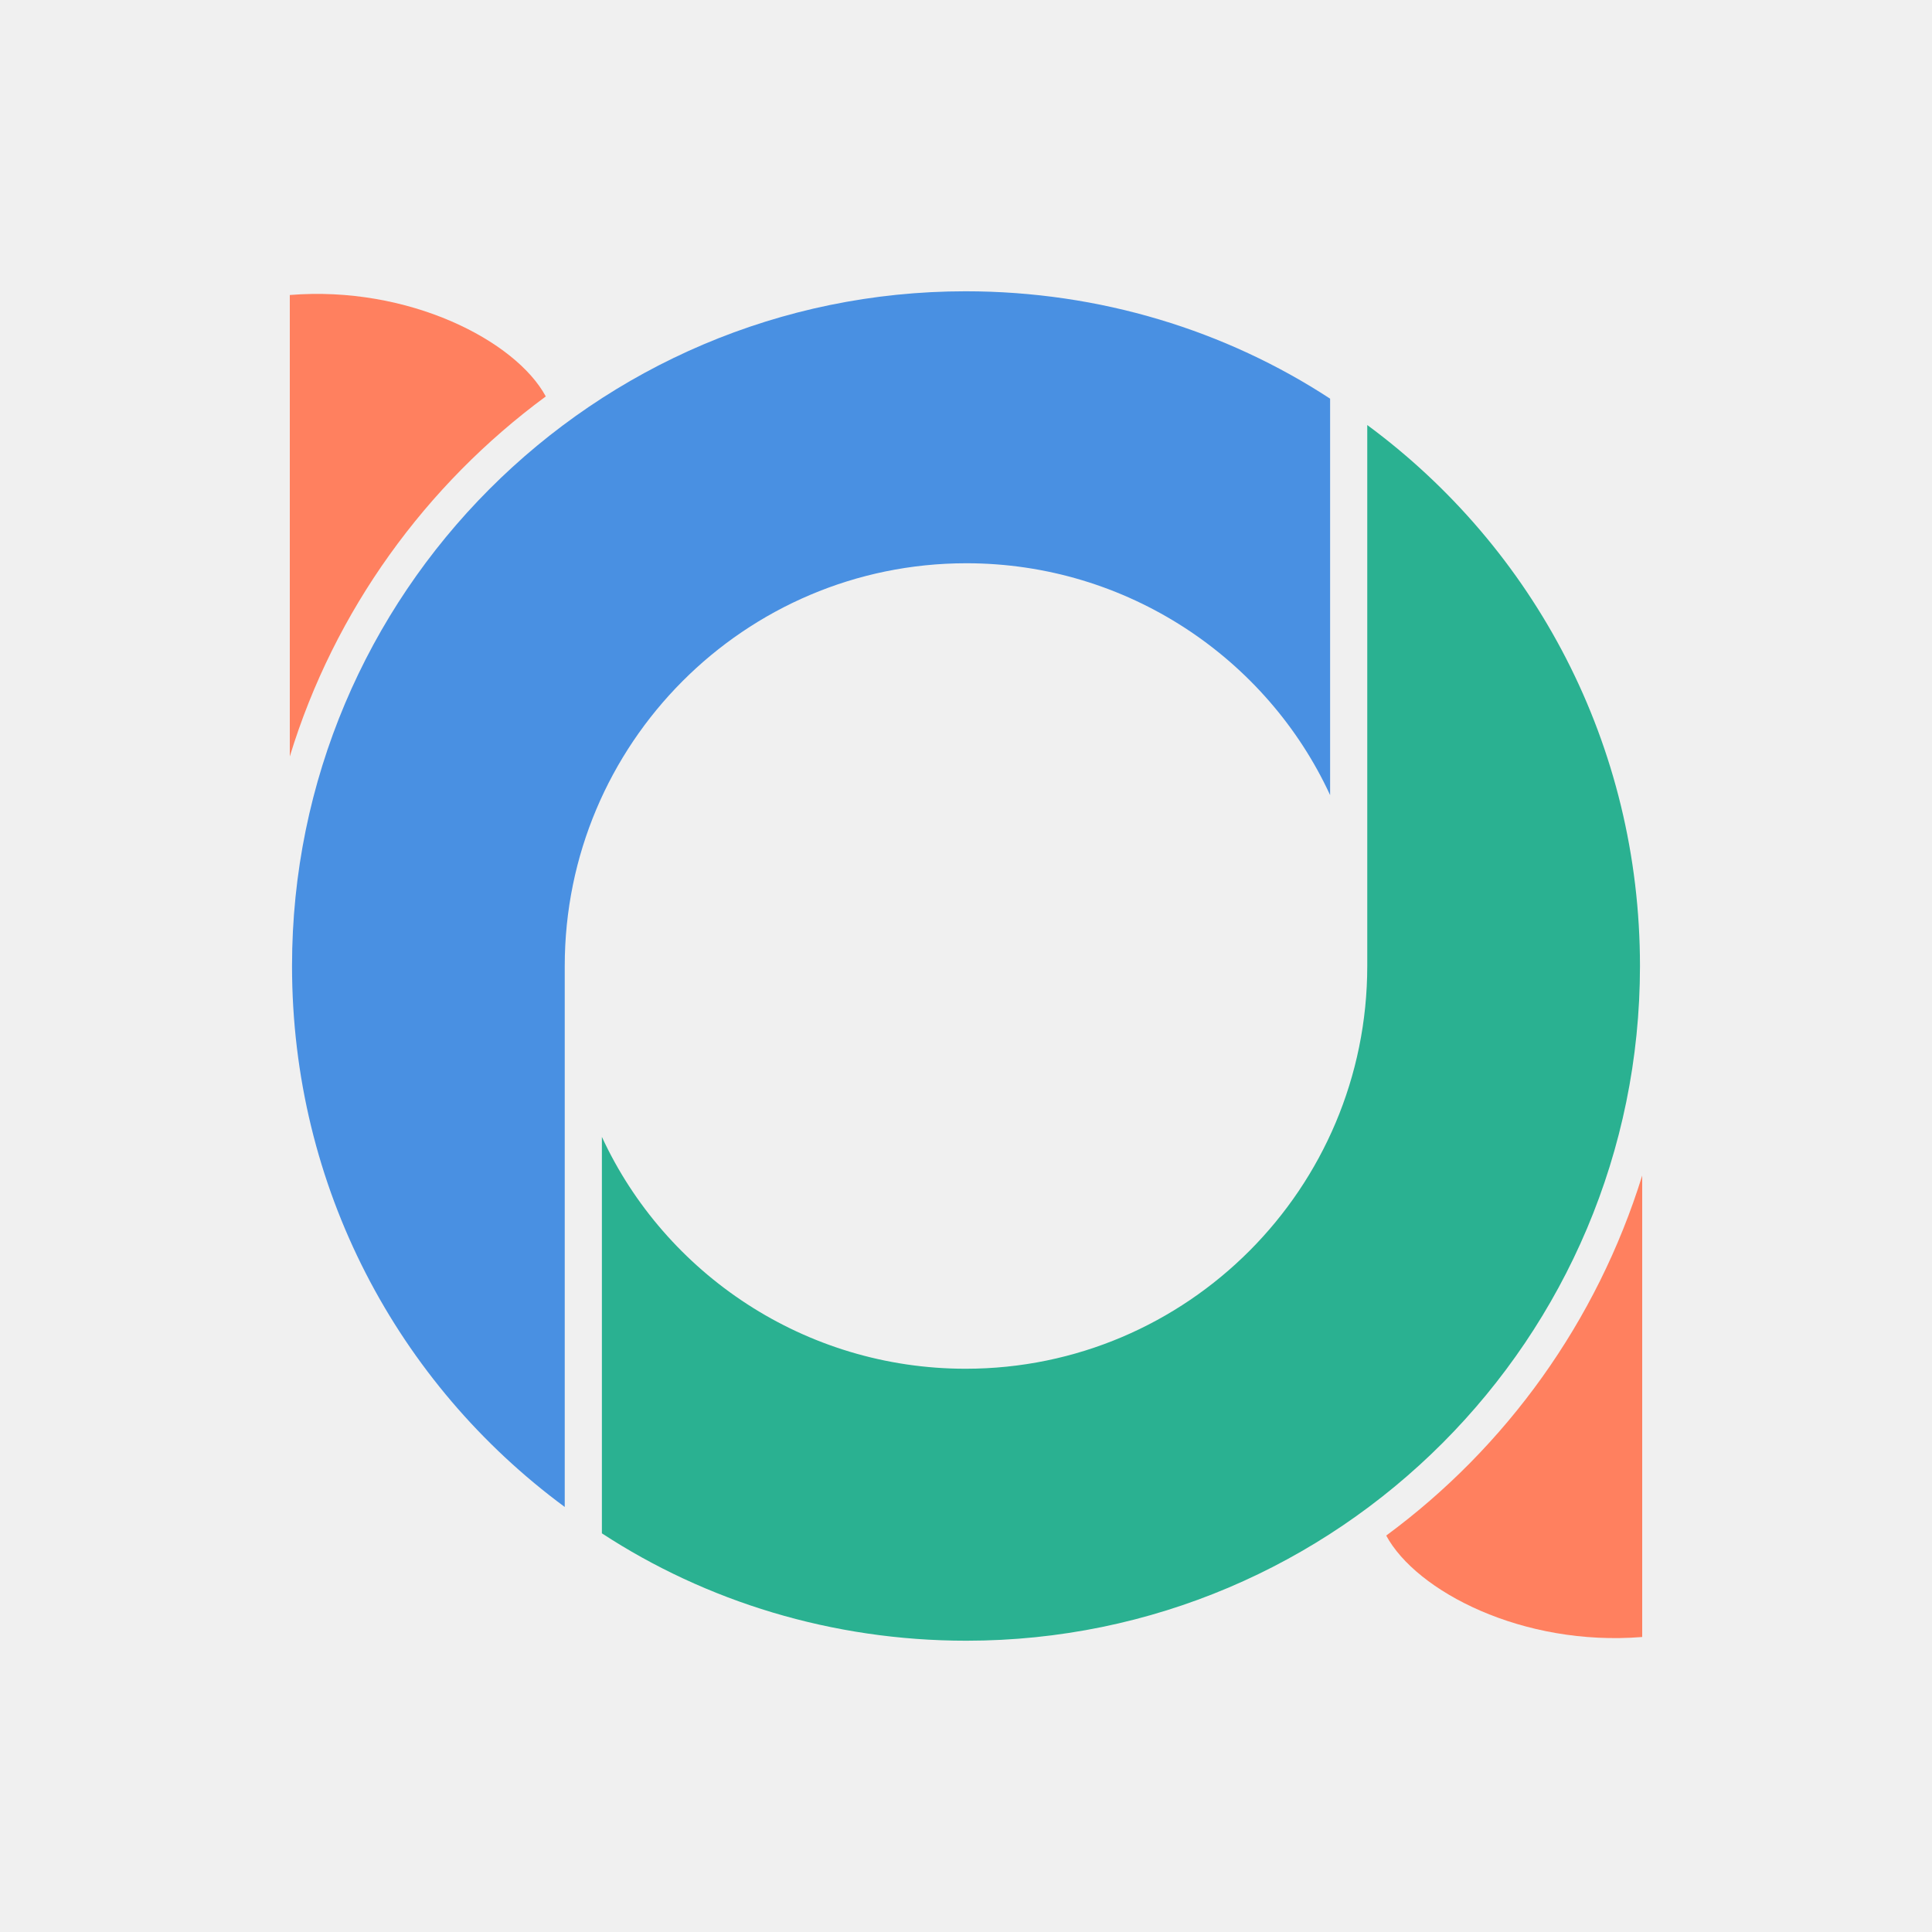
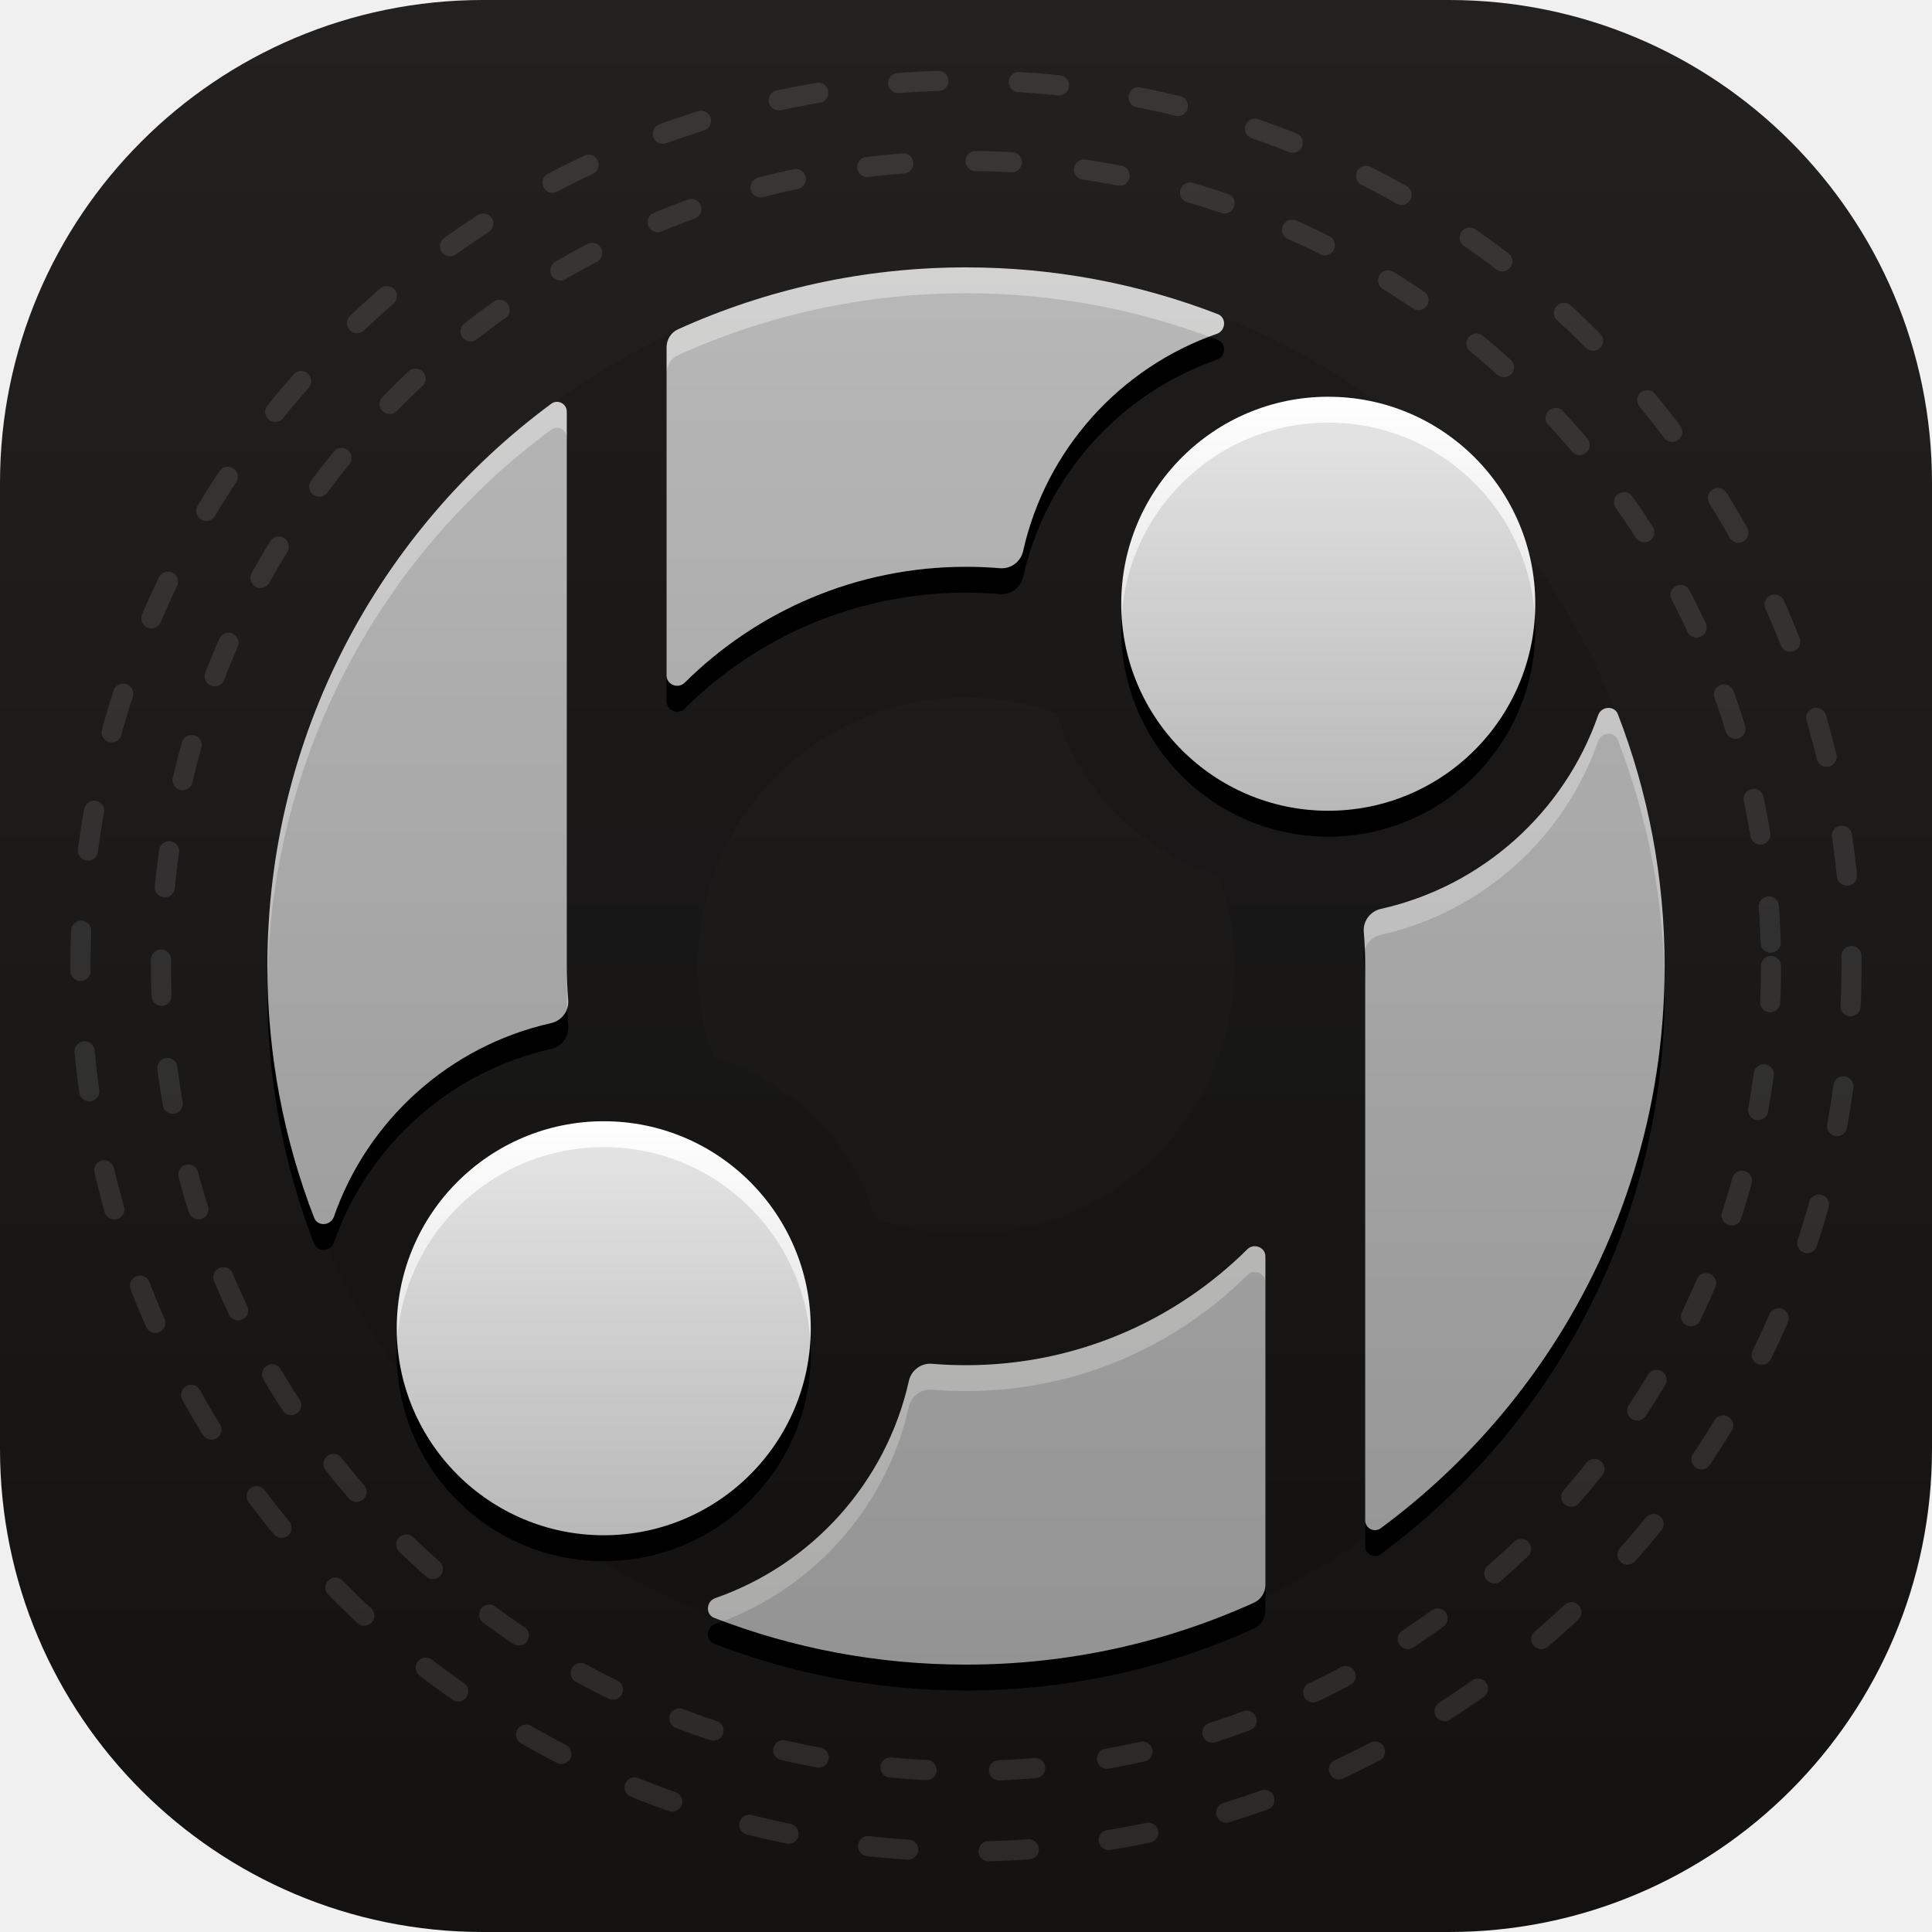
- <svg xmlns="http://www.w3.org/2000/svg" version="1.1" x="0px" y="0px" viewBox="0 0 520 520" style="enable-background:new 0 0 520 520;" xml:space="preserve">
-   <style type="text/css">
- 	.inner .p1 {fill:#4990E2;}
- 	.inner .p2 {fill:#2AB191;}
- 	.outer .p1, .outer .p2 {fill:#FF805F;}
- </style>
-   <g class="colored">
-     <g class="inner">
-       <path class="p1" d="M152,260C152,260,152,260,152,260c0-59.8,48.4-108.4,108.1-108.4c43.3,0,80.9,25.6,97.9,62.4V107.3c-28-18.3-61.9-28.9-98.1-28.9C159.8,78.4,78.6,159.9,78.6,260c0,59.5,28.4,112.4,73.4,145.6V260z" />
-       <path class="p2" d="M368,114.4V260c0,59.8-48.4,108.4-108.1,108.4c-43.3,0-80.9-25.6-97.9-62.4v106.7c28,18.3,61.9,28.9,98.1,28.9c100.1,0,181.3-81.4,181.3-181.6C441.4,200.5,413,147.6,368,114.4z" />
-     </g>
-     <g class="outer">
-       <path class="p1" d="M146.9,106.7c-8.1-15-36.9-29.9-68.9-27.3v124.2C90,164.3,114.6,130.5,146.9,106.7z" />
-       <path class="p2" d="M373.1,413.3c8.1,15,36.7,29.9,68.9,27.3V316.4C429.8,355.7,405.4,389.5,373.1,413.3z" />
-     </g>
+ <svg xmlns="http://www.w3.org/2000/svg" width="48" height="48" viewBox="0 0 48 48" fill="none">
+   <rect width="48" height="48" rx="12" fill="url(#paint0_linear_201_173)" />
+   <path d="M24 6.667C33.572 6.667 41.334 14.427 41.334 24C41.334 33.573 33.573 41.334 24 41.334C14.427 41.333 6.667 33.572 6.667 24C6.667 14.427 14.427 6.667 24 6.667ZM24 17.334C20.318 17.334 17.334 20.318 17.334 24C17.334 24.79 17.472 25.549 17.724 26.253C19.651 26.83 21.169 28.349 21.747 30.275C22.451 30.528 23.209 30.667 24 30.667C27.682 30.667 30.667 27.681 30.667 24C30.667 23.209 30.528 22.451 30.275 21.747C28.349 21.169 26.83 19.651 26.253 17.724C25.549 17.472 24.79 17.334 24 17.334Z" fill="black" fill-opacity="0.1" />
+   <circle cx="24" cy="24" r="22" stroke="white" stroke-opacity="0.1" stroke-width="0.5" stroke-linecap="round" stroke-dasharray="1 2" />
+   <circle cx="24" cy="24" r="20" stroke="white" stroke-opacity="0.1" stroke-width="0.5" stroke-linecap="round" stroke-linejoin="round" stroke-dasharray="0.9 1.8" />
+   <g clip-path="url(#clip0_201_173)">
+     <path d="M20.143 33.643C20.143 36.483 17.84 38.786 15 38.786C12.16 38.786 9.857 36.483 9.857 33.643C9.857 30.802 12.16 28.5 15 28.5C17.84 28.5 20.143 30.802 20.143 33.643Z" fill="black" />
+     <path d="M38.143 15.643C38.143 18.483 35.84 20.786 33 20.786C30.16 20.786 27.857 18.483 27.857 15.643C27.857 12.803 30.16 10.5 33 10.5C35.84 10.5 38.143 12.803 38.143 15.643Z" fill="black" />
+     <path d="M17.011 17.605C18.804 15.825 21.273 14.724 24 14.724C24.285 14.724 24.567 14.736 24.846 14.76C25.115 14.783 25.36 14.599 25.419 14.335C25.982 11.814 27.826 9.775 30.232 8.937C30.456 8.859 30.479 8.534 30.257 8.448C28.316 7.697 26.206 7.286 24 7.286C21.449 7.286 19.027 7.836 16.846 8.824C16.671 8.903 16.561 9.078 16.561 9.269V17.427C16.561 17.655 16.849 17.766 17.011 17.605Z" fill="black" />
+     <path d="M34.304 38.611C34.143 38.731 33.918 38.614 33.918 38.413V24.643C33.918 24.358 33.907 24.076 33.883 23.797C33.86 23.528 34.044 23.283 34.307 23.224C36.829 22.661 38.868 20.817 39.706 18.411C39.784 18.187 40.109 18.164 40.195 18.386C40.946 20.327 41.357 22.437 41.357 24.643C41.357 30.371 38.583 35.45 34.304 38.611Z" fill="black" />
+     <path d="M8.295 30.874C8.216 31.099 7.891 31.122 7.805 30.9C7.054 28.959 6.643 26.849 6.643 24.643C6.643 18.915 9.417 13.835 13.696 10.674C13.857 10.555 14.082 10.672 14.082 10.872V24.643C14.082 24.928 14.094 25.21 14.117 25.489C14.14 25.757 13.956 26.003 13.693 26.061C11.171 26.625 9.132 28.468 8.295 30.874Z" fill="black" />
+     <path d="M31.154 40.462C31.329 40.383 31.439 40.208 31.439 40.016V31.859C31.439 31.631 31.151 31.519 30.989 31.68C29.196 33.461 26.727 34.561 24 34.561C23.715 34.561 23.433 34.549 23.154 34.526C22.885 34.503 22.64 34.687 22.581 34.95C22.018 37.472 20.174 39.51 17.768 40.348C17.544 40.427 17.521 40.752 17.743 40.838C19.684 41.588 21.794 42 24 42C26.551 42 28.973 41.45 31.154 40.462Z" fill="black" />
+     <path d="M20.143 33C20.143 35.84 17.84 38.143 15 38.143C12.16 38.143 9.857 35.84 9.857 33C9.857 30.16 12.16 27.857 15 27.857C17.84 27.857 20.143 30.16 20.143 33Z" fill="url(#paint1_linear_201_173)" />
+     <path d="M38.143 15C38.143 17.84 35.84 20.143 33 20.143C30.16 20.143 27.857 17.84 27.857 15C27.857 12.16 30.16 9.857 33 9.857C35.84 9.857 38.143 12.16 38.143 15Z" fill="url(#paint2_linear_201_173)" />
+     <path d="M17.011 16.962C18.804 15.182 21.273 14.082 24 14.082C24.285 14.082 24.567 14.094 24.846 14.117C25.115 14.14 25.36 13.956 25.419 13.693C25.982 11.171 27.826 9.132 30.232 8.294C30.456 8.216 30.479 7.891 30.257 7.805C28.316 7.054 26.206 6.643 24 6.643C21.449 6.643 19.027 7.193 16.846 8.181C16.671 8.26 16.561 8.435 16.561 8.627V16.784C16.561 17.012 16.849 17.123 17.011 16.962Z" fill="url(#paint3_linear_201_173)" fill-opacity="0.8" />
+     <path d="M34.304 37.969C34.143 38.088 33.918 37.971 33.918 37.771V24C33.918 23.715 33.907 23.433 33.883 23.154C33.86 22.885 34.044 22.64 34.307 22.581C36.829 22.018 38.868 20.174 39.706 17.768C39.784 17.544 40.109 17.521 40.195 17.743C40.946 19.684 41.357 21.794 41.357 24C41.357 29.728 38.583 34.807 34.304 37.969Z" fill="url(#paint4_linear_201_173)" fill-opacity="0.8" />
+     <path d="M8.295 30.231C8.216 30.456 7.891 30.479 7.805 30.257C7.054 28.316 6.643 26.206 6.643 24C6.643 18.272 9.417 13.192 13.696 10.031C13.857 9.912 14.082 10.029 14.082 10.229V24C14.082 24.285 14.094 24.567 14.117 24.846C14.14 25.115 13.956 25.36 13.693 25.419C11.171 25.982 9.132 27.826 8.295 30.231Z" fill="url(#paint5_linear_201_173)" fill-opacity="0.8" />
+     <path d="M31.154 39.819C31.329 39.74 31.439 39.565 31.439 39.373V31.216C31.439 30.988 31.151 30.877 30.989 31.038C29.196 32.818 26.727 33.918 24 33.918C23.715 33.918 23.433 33.906 23.154 33.883C22.885 33.86 22.64 34.044 22.581 34.307C22.018 36.829 20.174 38.868 17.768 39.706C17.544 39.784 17.521 40.109 17.743 40.195C19.684 40.946 21.794 41.357 24 41.357C26.551 41.357 28.973 40.807 31.154 39.819Z" fill="url(#paint6_linear_201_173)" fill-opacity="0.8" />
+     <path d="M20.143 33.643C20.143 36.483 17.84 38.786 15 38.786C12.16 38.786 9.857 36.483 9.857 33.643C9.857 30.802 12.16 28.5 15 28.5C17.84 28.5 20.143 30.802 20.143 33.643Z" fill="black" fill-opacity="0.1" />
+     <path d="M38.143 15.643C38.143 18.483 35.84 20.786 33 20.786C30.16 20.786 27.857 18.483 27.857 15.643C27.857 12.803 30.16 10.5 33 10.5C35.84 10.5 38.143 12.803 38.143 15.643Z" fill="black" fill-opacity="0.1" />
+     <path d="M17.011 17.605C18.804 15.825 21.273 14.724 24 14.724C24.285 14.724 24.567 14.736 24.846 14.76C25.115 14.783 25.36 14.599 25.419 14.335C25.982 11.814 27.826 9.775 30.232 8.937C30.456 8.859 30.479 8.534 30.257 8.448C28.316 7.697 26.206 7.286 24 7.286C21.449 7.286 19.027 7.836 16.846 8.824C16.671 8.903 16.561 9.078 16.561 9.269V17.427C16.561 17.655 16.849 17.766 17.011 17.605Z" fill="black" fill-opacity="0.1" />
+     <path d="M34.304 38.611C34.143 38.731 33.918 38.614 33.918 38.413V24.643C33.918 24.358 33.907 24.076 33.883 23.797C33.86 23.528 34.044 23.283 34.307 23.224C36.829 22.661 38.868 20.817 39.706 18.411C39.784 18.187 40.109 18.164 40.195 18.386C40.946 20.327 41.357 22.437 41.357 24.643C41.357 30.371 38.583 35.45 34.304 38.611Z" fill="black" fill-opacity="0.1" />
+     <path d="M8.295 30.874C8.216 31.099 7.891 31.122 7.805 30.9C7.054 28.959 6.643 26.849 6.643 24.643C6.643 18.915 9.417 13.835 13.696 10.674C13.857 10.555 14.082 10.672 14.082 10.872V24.643C14.082 24.928 14.094 25.21 14.117 25.489C14.14 25.757 13.956 26.003 13.693 26.061C11.171 26.625 9.132 28.468 8.295 30.874Z" fill="black" fill-opacity="0.1" />
+     <path d="M31.154 40.462C31.329 40.383 31.439 40.208 31.439 40.016V31.859C31.439 31.631 31.151 31.519 30.989 31.68C29.196 33.461 26.727 34.561 24 34.561C23.715 34.561 23.433 34.549 23.154 34.526C22.885 34.503 22.64 34.687 22.581 34.95C22.018 37.472 20.174 39.51 17.768 40.348C17.544 40.427 17.521 40.752 17.743 40.838C19.684 41.588 21.794 42 24 42C26.551 42 28.973 41.45 31.154 40.462Z" fill="black" fill-opacity="0.1" />
  </g>
+   <defs>
+     <linearGradient id="paint0_linear_201_173" x1="24" y1="0" x2="24" y2="48" gradientUnits="userSpaceOnUse">
+       <stop stop-color="#232120" />
+       <stop offset="1" stop-color="#131211" />
+     </linearGradient>
+     <linearGradient id="paint1_linear_201_173" x1="15" y1="27.857" x2="15" y2="38.143" gradientUnits="userSpaceOnUse">
+       <stop stop-color="white" />
+       <stop offset="1" stop-color="white" stop-opacity="0.8" />
+     </linearGradient>
+     <linearGradient id="paint2_linear_201_173" x1="33" y1="9.857" x2="33" y2="20.143" gradientUnits="userSpaceOnUse">
+       <stop stop-color="white" />
+       <stop offset="1" stop-color="white" stop-opacity="0.8" />
+     </linearGradient>
+     <linearGradient id="paint3_linear_201_173" x1="24" y1="6.643" x2="24" y2="41.357" gradientUnits="userSpaceOnUse">
+       <stop stop-color="white" />
+       <stop offset="1" stop-color="white" stop-opacity="0.8" />
+     </linearGradient>
+     <linearGradient id="paint4_linear_201_173" x1="24" y1="6.643" x2="24" y2="41.357" gradientUnits="userSpaceOnUse">
+       <stop stop-color="white" />
+       <stop offset="1" stop-color="white" stop-opacity="0.8" />
+     </linearGradient>
+     <linearGradient id="paint5_linear_201_173" x1="24" y1="6.643" x2="24" y2="41.357" gradientUnits="userSpaceOnUse">
+       <stop stop-color="white" />
+       <stop offset="1" stop-color="white" stop-opacity="0.8" />
+     </linearGradient>
+     <linearGradient id="paint6_linear_201_173" x1="24" y1="6.643" x2="24" y2="41.357" gradientUnits="userSpaceOnUse">
+       <stop stop-color="white" />
+       <stop offset="1" stop-color="white" stop-opacity="0.8" />
+     </linearGradient>
+     <clipPath id="clip0_201_173">
+       <path d="M6 20.4C6 15.36 6 12.839 6.981 10.914C7.844 9.221 9.221 7.844 10.914 6.981C12.839 6 15.36 6 20.4 6H27.6C32.641 6 35.161 6 37.086 6.981C38.779 7.844 40.156 9.221 41.019 10.914C42 12.839 42 15.36 42 20.4V27.6C42 32.641 42 35.161 41.019 37.086C40.156 38.779 38.779 40.156 37.086 41.019C35.161 42 32.641 42 27.6 42H20.4C15.36 42 12.839 42 10.914 41.019C9.221 40.156 7.844 38.779 6.981 37.086C6 35.161 6 32.641 6 27.6V20.4Z" fill="white" />
+     </clipPath>
+   </defs>
</svg>
